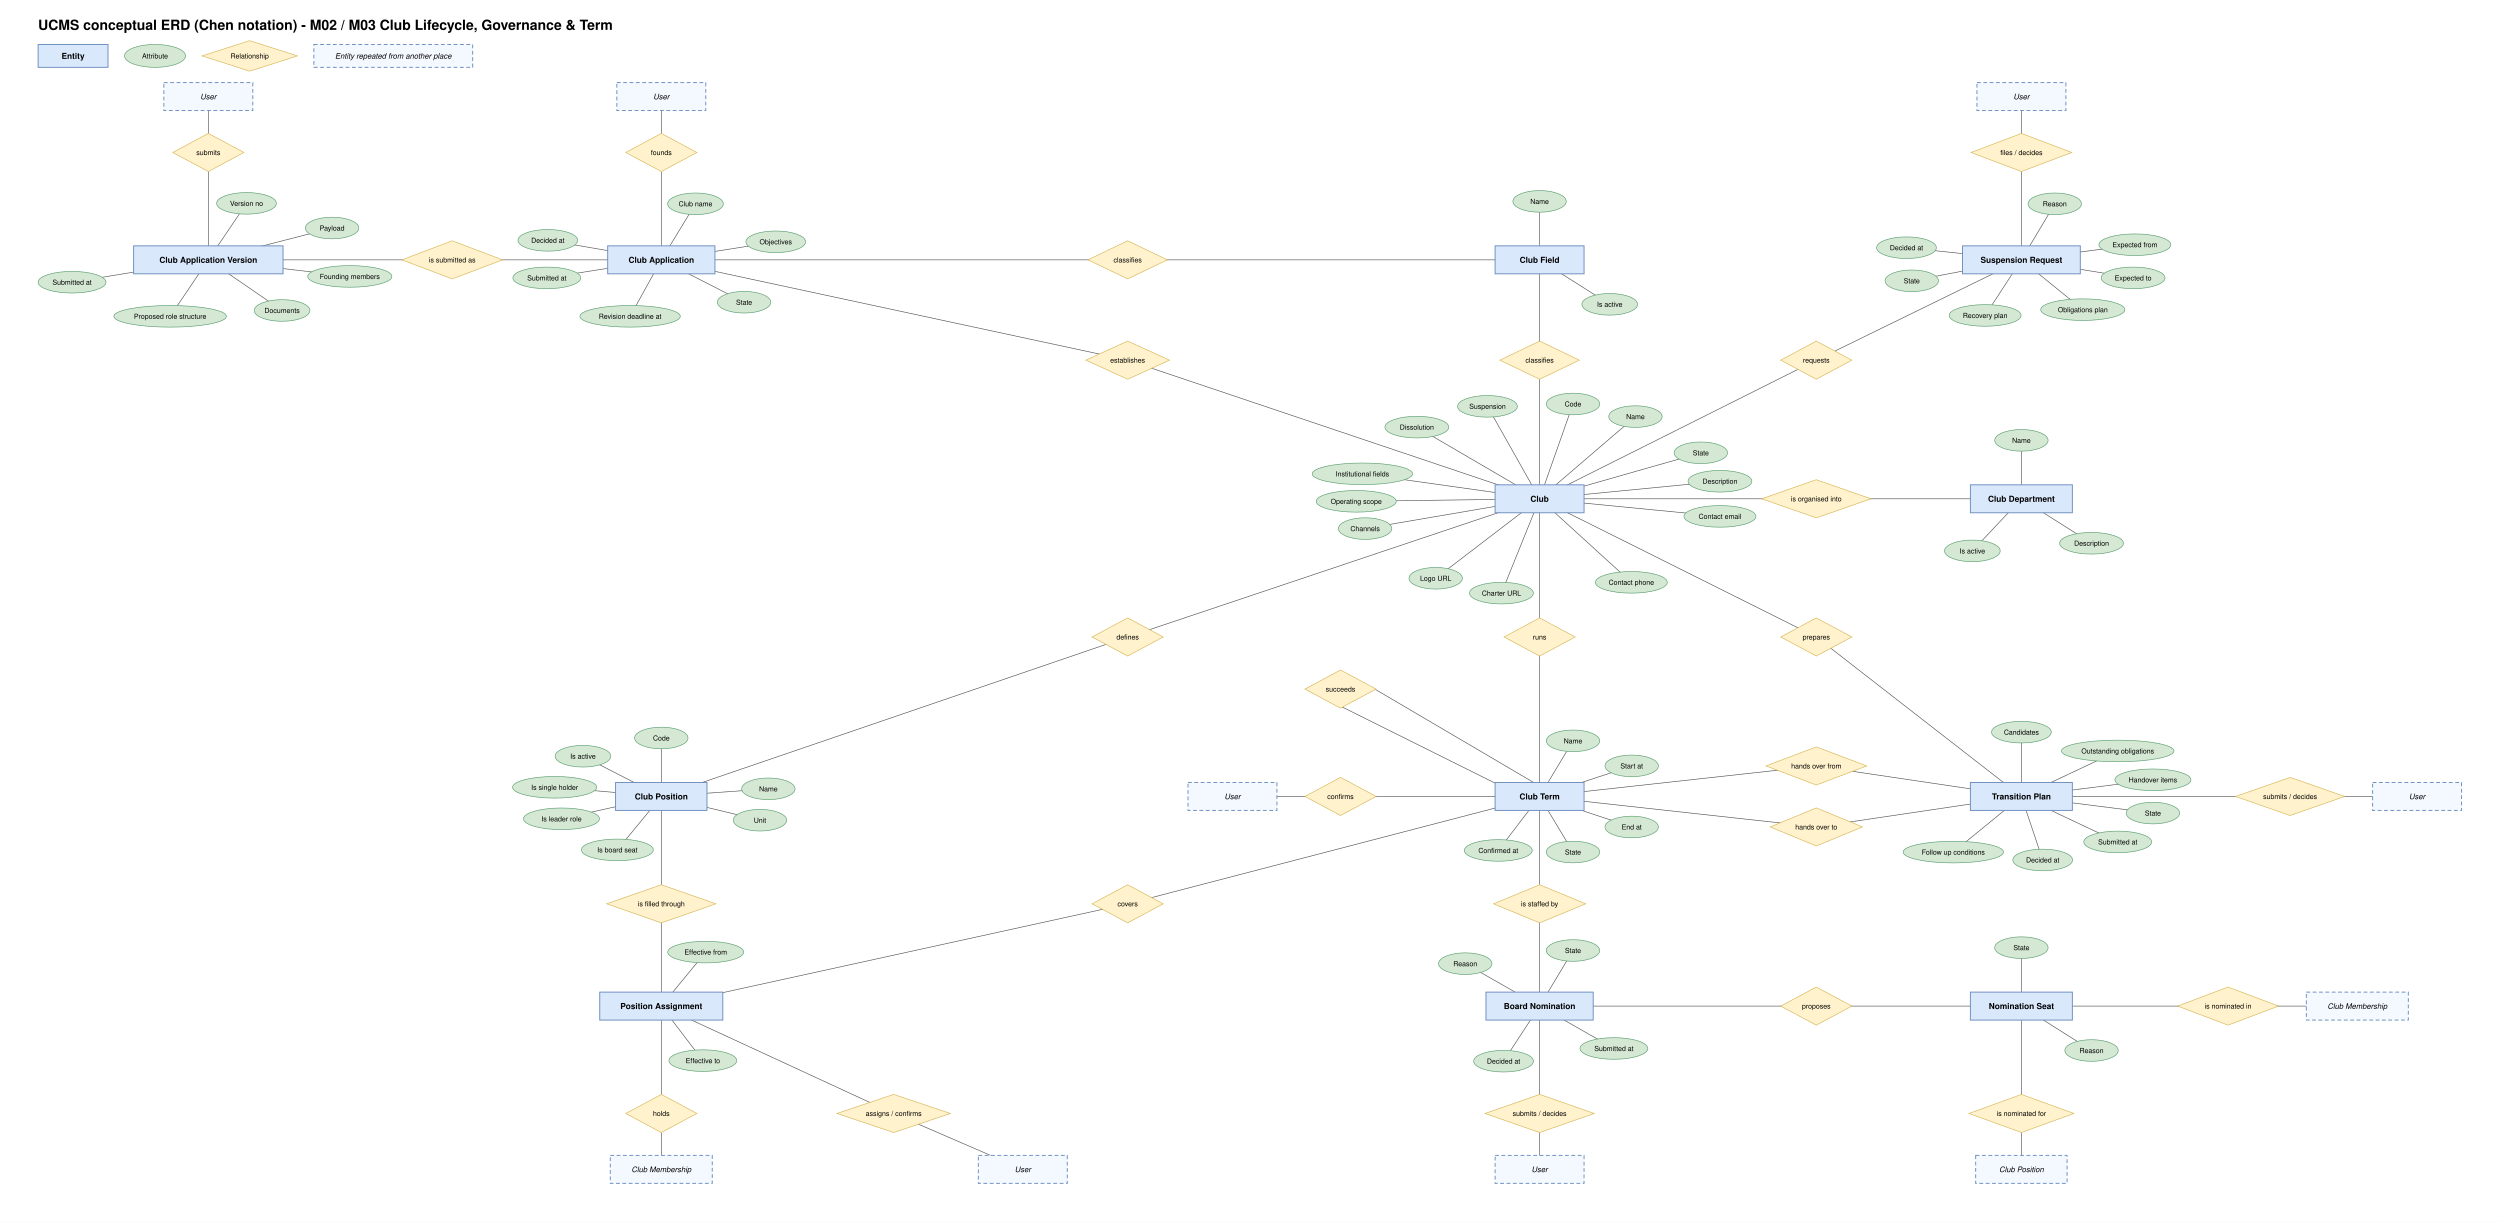
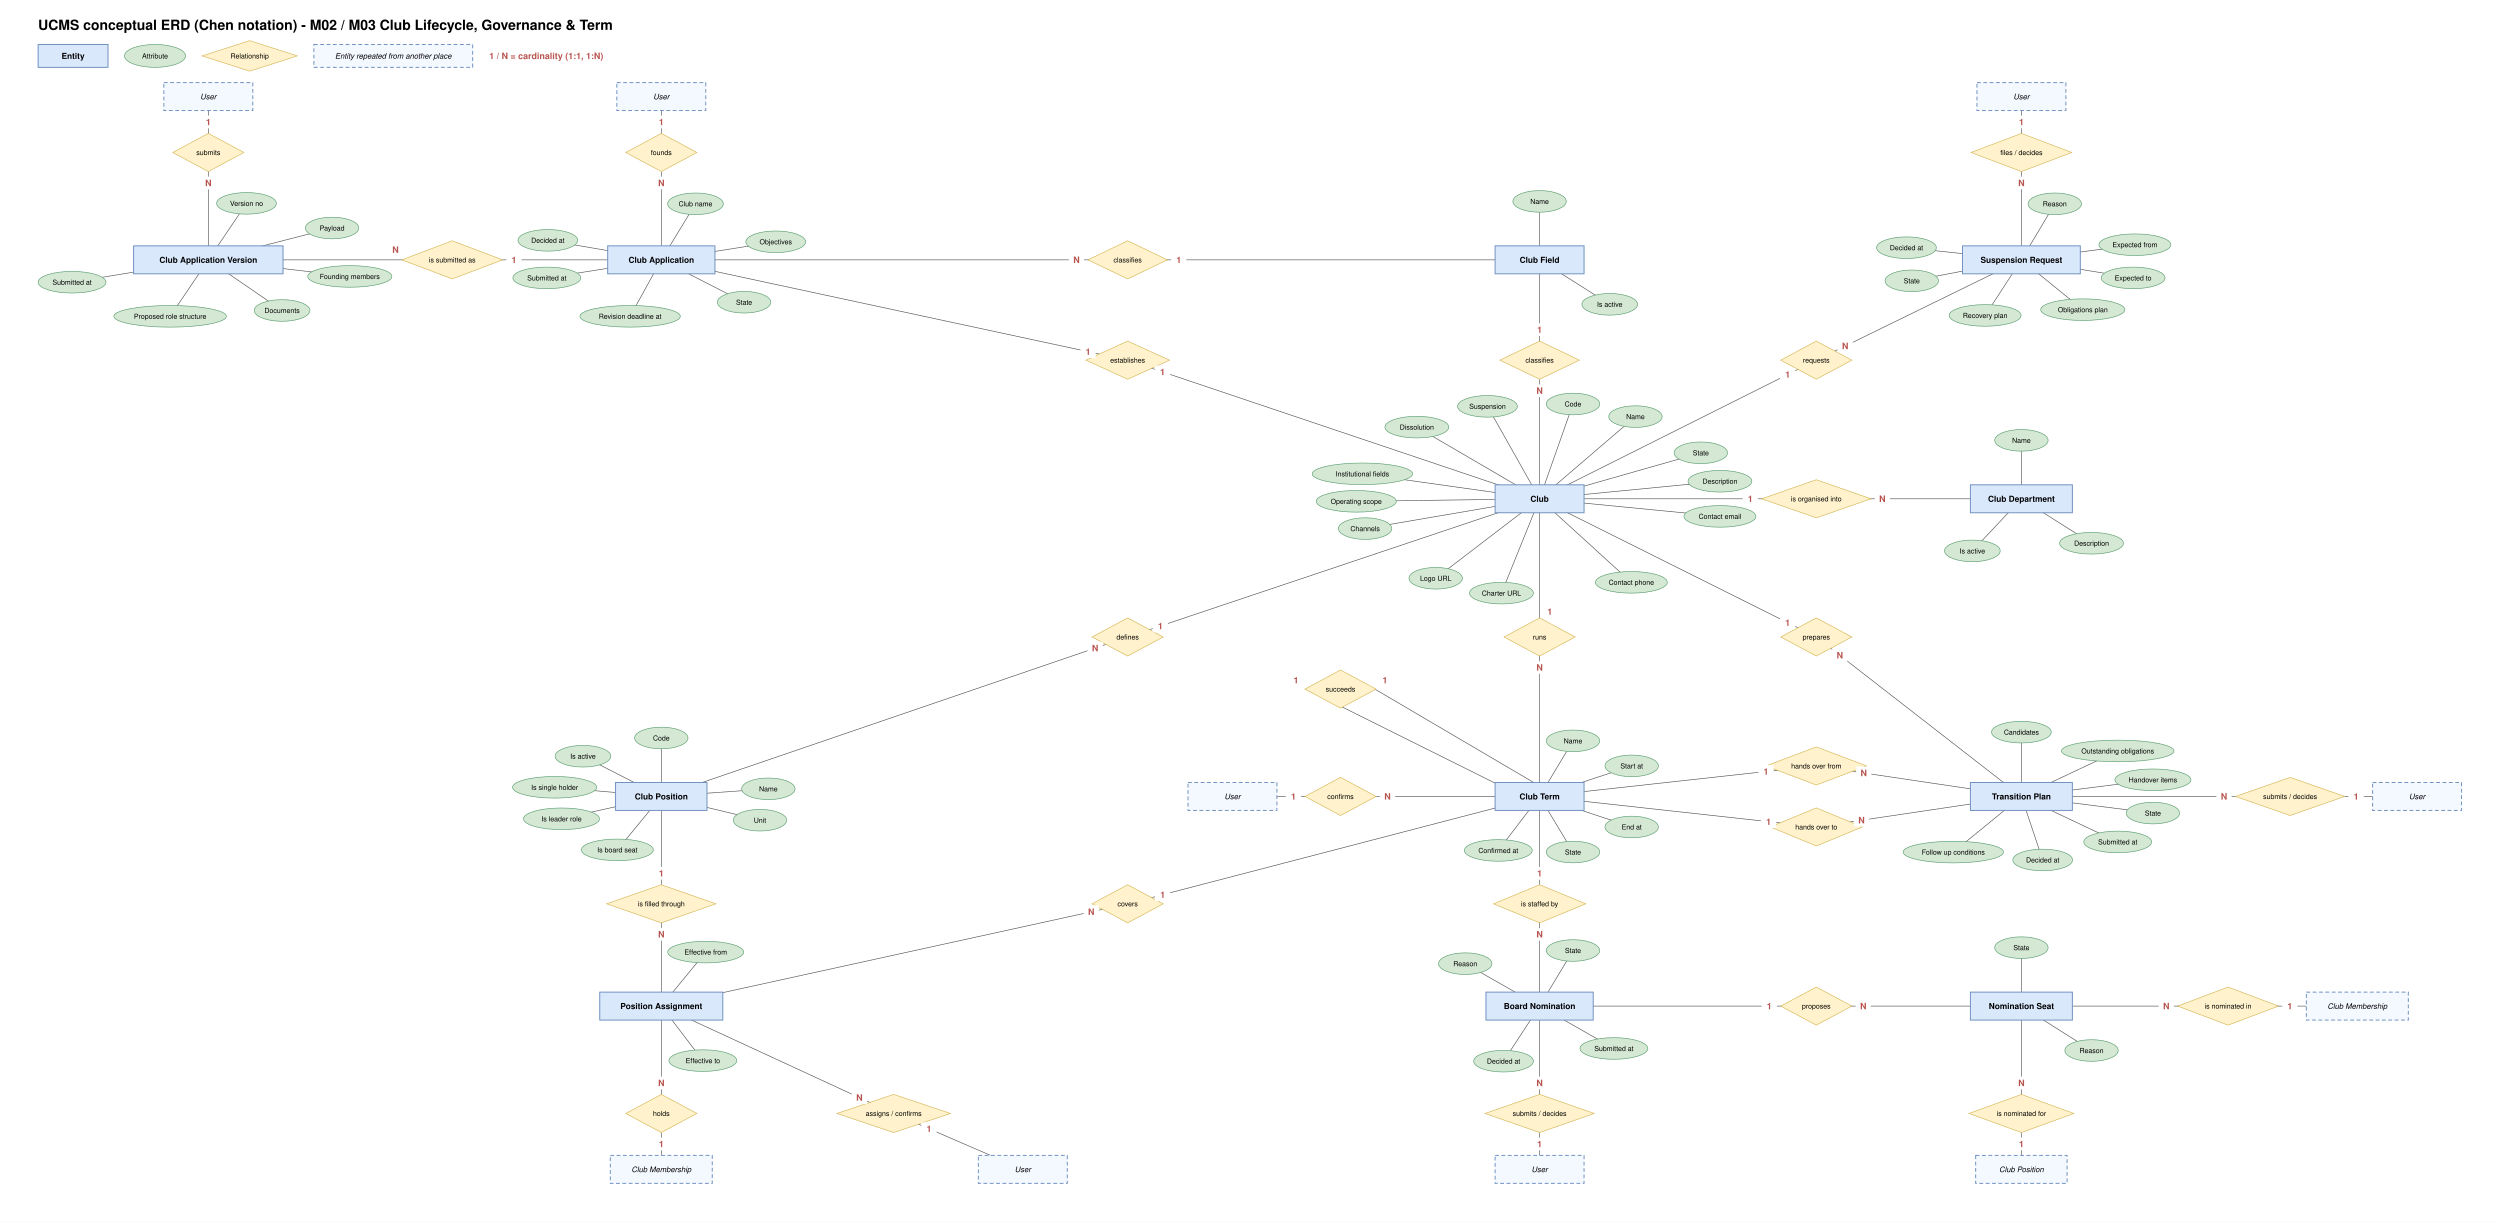
<svg xmlns="http://www.w3.org/2000/svg" viewBox="0 0 3935 1923" width="3935" height="1923" font-family="Helvetica, Arial, sans-serif">
  <rect width="100%" height="100%" fill="#ffffff" />
  <line x1="2423.3" y1="785.1" x2="2475.9" y2="635.9" stroke="#555555" />
  <line x1="2423.3" y1="785.1" x2="2574.2" y2="655.7" stroke="#555555" />
  <line x1="2423.3" y1="785.1" x2="2677.1" y2="712.7" stroke="#555555" />
  <line x1="2423.3" y1="785.1" x2="2707.2" y2="757.5" stroke="#555555" />
  <line x1="2423.3" y1="785.1" x2="2707.2" y2="812.8" stroke="#555555" />
  <line x1="2423.3" y1="785.1" x2="2567.7" y2="916.6" stroke="#555555" />
  <line x1="2423.3" y1="785.1" x2="2363.3" y2="933.6" stroke="#555555" />
  <line x1="2423.3" y1="785.1" x2="2259.8" y2="910.2" stroke="#555555" />
  <line x1="2423.3" y1="785.1" x2="2148.7" y2="832.0" stroke="#555555" />
  <line x1="2423.3" y1="785.1" x2="2134.7" y2="789.1" stroke="#555555" />
  <line x1="2423.3" y1="785.1" x2="2144.4" y2="745.8" stroke="#555555" />
  <line x1="2423.3" y1="785.1" x2="2230.1" y2="672.3" stroke="#555555" />
  <line x1="2423.3" y1="785.1" x2="2341.3" y2="639.6" stroke="#555555" />
  <line x1="2423.3" y1="409.0" x2="2423.3" y2="317.0" stroke="#555555" />
  <line x1="2423.3" y1="409.0" x2="2533.7" y2="479.0" stroke="#555555" />
  <line x1="1040.9" y1="409.0" x2="1094.7" y2="320.8" stroke="#555555" />
  <line x1="1040.9" y1="409.0" x2="1221.0" y2="380.6" stroke="#555555" />
  <line x1="1040.9" y1="409.0" x2="1171.2" y2="475.7" stroke="#555555" />
  <line x1="1040.9" y1="409.0" x2="991.8" y2="497.9" stroke="#555555" />
  <line x1="1040.9" y1="409.0" x2="860.7" y2="437.4" stroke="#555555" />
  <line x1="1040.9" y1="409.0" x2="862.3" y2="378.3" stroke="#555555" />
  <line x1="1040.9" y1="409.0" x2="1040.9" y2="240.0" stroke="#555555" />
  <line x1="1040.9" y1="240.0" x2="1040.9" y2="152.0" stroke="#555555" />
  <line x1="327.9" y1="409.0" x2="388.0" y2="320.1" stroke="#555555" />
  <line x1="327.9" y1="409.0" x2="522.7" y2="358.9" stroke="#555555" />
  <line x1="327.9" y1="409.0" x2="550.6" y2="435.1" stroke="#555555" />
  <line x1="327.9" y1="409.0" x2="444.0" y2="488.7" stroke="#555555" />
  <line x1="327.9" y1="409.0" x2="267.8" y2="497.9" stroke="#555555" />
  <line x1="327.9" y1="409.0" x2="113.4" y2="444.2" stroke="#555555" />
  <line x1="327.9" y1="409.0" x2="327.9" y2="240.0" stroke="#555555" />
  <line x1="327.9" y1="240.0" x2="327.9" y2="152.0" stroke="#555555" />
  <line x1="3181.7" y1="409.0" x2="3234.2" y2="320.8" stroke="#555555" />
  <line x1="3181.7" y1="409.0" x2="3360.3" y2="385.2" stroke="#555555" />
  <line x1="3181.7" y1="409.0" x2="3357.5" y2="437.4" stroke="#555555" />
  <line x1="3181.7" y1="409.0" x2="3278.3" y2="487.4" stroke="#555555" />
  <line x1="3181.7" y1="409.0" x2="3124.6" y2="496.5" stroke="#555555" />
  <line x1="3181.7" y1="409.0" x2="3009.1" y2="442.0" stroke="#555555" />
  <line x1="3181.7" y1="409.0" x2="3000.8" y2="389.9" stroke="#555555" />
  <line x1="3181.7" y1="409.0" x2="3181.7" y2="240.0" stroke="#555555" />
  <line x1="3181.7" y1="240.0" x2="3181.7" y2="152.0" stroke="#555555" />
  <line x1="2423.3" y1="1253.6" x2="2475.9" y2="1166.1" stroke="#555555" />
  <line x1="2423.3" y1="1253.6" x2="2568.3" y2="1205.5" stroke="#555555" />
  <line x1="2423.3" y1="1253.6" x2="2568.3" y2="1301.7" stroke="#555555" />
  <line x1="2423.3" y1="1253.6" x2="2475.9" y2="1341.1" stroke="#555555" />
  <line x1="2423.3" y1="1253.6" x2="2358.3" y2="1338.6" stroke="#555555" />
  <line x1="2395.3" y1="1253.6" x2="2055.9" y2="1084.6" stroke="#555555" />
  <line x1="2451.3" y1="1253.6" x2="2163.9" y2="1084.6" stroke="#555555" />
  <line x1="2423.3" y1="1253.6" x2="2109.9" y2="1253.6" stroke="#555555" />
  <line x1="2109.9" y1="1253.6" x2="1939.9" y2="1253.6" stroke="#555555" />
  <line x1="1040.9" y1="1253.6" x2="1040.9" y2="1161.6" stroke="#555555" />
  <line x1="1040.9" y1="1253.6" x2="1209.4" y2="1241.6" stroke="#555555" />
  <line x1="1040.9" y1="1253.6" x2="1196.2" y2="1291.0" stroke="#555555" />
  <line x1="1040.9" y1="1253.6" x2="971.7" y2="1337.7" stroke="#555555" />
  <line x1="1040.9" y1="1253.6" x2="883.8" y2="1288.8" stroke="#555555" />
  <line x1="1040.9" y1="1253.6" x2="873.0" y2="1239.2" stroke="#555555" />
  <line x1="1040.9" y1="1253.6" x2="917.6" y2="1190.3" stroke="#555555" />
  <line x1="3181.7" y1="785.1" x2="3181.7" y2="693.1" stroke="#555555" />
  <line x1="3181.7" y1="785.1" x2="3292.1" y2="855.1" stroke="#555555" />
  <line x1="3181.7" y1="785.1" x2="3104.5" y2="867.1" stroke="#555555" />
  <line x1="1040.9" y1="1583.6" x2="1110.8" y2="1498.6" stroke="#555555" />
  <line x1="1040.9" y1="1583.6" x2="1106.3" y2="1669.4" stroke="#555555" />
  <line x1="1040.9" y1="1583.6" x2="1040.9" y2="1752.6" stroke="#555555" />
  <line x1="1040.9" y1="1752.6" x2="1040.9" y2="1840.6" stroke="#555555" />
  <line x1="1040.9" y1="1583.6" x2="1406.6" y2="1752.6" stroke="#555555" />
  <line x1="1406.6" y1="1752.6" x2="1609.9" y2="1840.6" stroke="#555555" />
  <line x1="2423.3" y1="1583.6" x2="2475.9" y2="1496.1" stroke="#555555" />
  <line x1="2423.3" y1="1583.6" x2="2540.3" y2="1650.3" stroke="#555555" />
  <line x1="2423.3" y1="1583.6" x2="2366.6" y2="1670.3" stroke="#555555" />
  <line x1="2423.3" y1="1583.6" x2="2306.3" y2="1516.8" stroke="#555555" />
  <line x1="2423.3" y1="1583.6" x2="2423.3" y2="1752.6" stroke="#555555" />
  <line x1="2423.3" y1="1752.6" x2="2423.3" y2="1840.6" stroke="#555555" />
  <line x1="3181.7" y1="1583.6" x2="3181.7" y2="1491.6" stroke="#555555" />
  <line x1="3181.7" y1="1583.6" x2="3292.1" y2="1653.5" stroke="#555555" />
  <line x1="3181.7" y1="1583.6" x2="3181.7" y2="1752.6" stroke="#555555" />
  <line x1="3181.7" y1="1752.6" x2="3181.7" y2="1840.6" stroke="#555555" />
  <line x1="3181.7" y1="1583.6" x2="3506.9" y2="1583.6" stroke="#555555" />
  <line x1="3506.9" y1="1583.6" x2="3710.4" y2="1583.6" stroke="#555555" />
  <line x1="3181.7" y1="1253.6" x2="3181.7" y2="1152.4" stroke="#555555" />
  <line x1="3181.7" y1="1253.6" x2="3333.3" y2="1182.0" stroke="#555555" />
  <line x1="3181.7" y1="1253.6" x2="3388.7" y2="1227.4" stroke="#555555" />
  <line x1="3181.7" y1="1253.6" x2="3388.7" y2="1279.8" stroke="#555555" />
  <line x1="3181.7" y1="1253.6" x2="3333.3" y2="1325.2" stroke="#555555" />
  <line x1="3181.7" y1="1253.6" x2="3215.2" y2="1353.6" stroke="#555555" />
  <line x1="3181.7" y1="1253.6" x2="3074.5" y2="1341.2" stroke="#555555" />
  <line x1="3181.7" y1="1253.6" x2="3604.6" y2="1253.6" stroke="#555555" />
  <line x1="3604.6" y1="1253.6" x2="3804.5" y2="1253.6" stroke="#555555" />
  <line x1="1040.9" y1="409.0" x2="1774.9" y2="566.9" stroke="#555555" />
  <line x1="1774.9" y1="566.9" x2="2423.3" y2="785.1" stroke="#555555" />
  <line x1="2423.3" y1="409.0" x2="2423.3" y2="566.9" stroke="#555555" />
  <line x1="2423.3" y1="566.9" x2="2423.3" y2="785.1" stroke="#555555" />
  <line x1="2423.3" y1="409.0" x2="1774.9" y2="409.0" stroke="#555555" />
  <line x1="1774.9" y1="409.0" x2="1040.9" y2="409.0" stroke="#555555" />
  <line x1="1040.9" y1="409.0" x2="711.8" y2="409.0" stroke="#555555" />
  <line x1="711.8" y1="409.0" x2="327.9" y2="409.0" stroke="#555555" />
  <line x1="2423.3" y1="785.1" x2="2858.8" y2="566.9" stroke="#555555" />
  <line x1="2858.8" y1="566.9" x2="3181.7" y2="409.0" stroke="#555555" />
  <line x1="2423.3" y1="785.1" x2="2423.3" y2="1002.6" stroke="#555555" />
  <line x1="2423.3" y1="1002.6" x2="2423.3" y2="1253.6" stroke="#555555" />
  <line x1="2423.3" y1="785.1" x2="1774.9" y2="1002.6" stroke="#555555" />
  <line x1="1774.9" y1="1002.6" x2="1040.9" y2="1253.6" stroke="#555555" />
  <line x1="2423.3" y1="785.1" x2="2858.8" y2="785.1" stroke="#555555" />
  <line x1="2858.8" y1="785.1" x2="3181.7" y2="785.1" stroke="#555555" />
  <line x1="2423.3" y1="1253.6" x2="1774.9" y2="1422.6" stroke="#555555" />
  <line x1="1774.9" y1="1422.6" x2="1040.9" y2="1583.6" stroke="#555555" />
  <line x1="1040.9" y1="1253.6" x2="1040.9" y2="1422.6" stroke="#555555" />
  <line x1="1040.9" y1="1422.6" x2="1040.9" y2="1583.6" stroke="#555555" />
  <line x1="2423.3" y1="1253.6" x2="2423.3" y2="1422.6" stroke="#555555" />
  <line x1="2423.3" y1="1422.6" x2="2423.3" y2="1583.6" stroke="#555555" />
  <line x1="2423.3" y1="1583.6" x2="2858.8" y2="1583.6" stroke="#555555" />
  <line x1="2858.8" y1="1583.6" x2="3181.7" y2="1583.6" stroke="#555555" />
  <line x1="2423.3" y1="785.1" x2="2858.8" y2="1002.6" stroke="#555555" />
  <line x1="2858.8" y1="1002.6" x2="3181.7" y2="1253.6" stroke="#555555" />
  <line x1="2423.3" y1="1253.6" x2="2858.8" y2="1205.6" stroke="#555555" />
  <line x1="2858.8" y1="1205.6" x2="3181.7" y2="1253.6" stroke="#555555" />
  <line x1="2423.3" y1="1253.6" x2="2858.8" y2="1301.6" stroke="#555555" />
  <line x1="2858.8" y1="1301.6" x2="3181.7" y2="1253.6" stroke="#555555" />
  <text x="60" y="47" font-size="22" font-weight="bold">UCMS conceptual ERD (Chen notation) - M02 / M03 Club Lifecycle, Governance &amp; Term</text>
  <rect x="60.0" y="70.0" width="110.0" height="36.0" fill="#dae8fc" stroke="#6c8ebf" stroke-width="1.5" />
  <text x="115.0" y="92.7" font-size="13" font-weight="bold" text-anchor="middle">Entity</text>
  <ellipse cx="244.0" cy="88.0" rx="48.0" ry="18.0" fill="#d5e8d4" stroke="#5a9e6f" />
  <text x="244.0" y="92.0" font-size="11" font-weight="normal" text-anchor="middle">Attribute</text>
  <polygon points="318.0,88.0 393.0,64.0 468.0,88.0 393.0,112.0" fill="#fff2cc" stroke="#d6b656" />
  <text x="393.0" y="92.0" font-size="11" font-weight="normal" text-anchor="middle">Relationship</text>
  <rect x="494.0" y="70.0" width="250.0" height="36.0" fill="#f4f8ff" stroke="#6c8ebf" stroke-width="1.5" stroke-dasharray="6 4" />
  <text x="619.0" y="92.3" font-size="12" font-weight="normal" text-anchor="middle" font-style="italic">Entity repeated from another place</text>
+   <text x="770.0" y="93.0" font-size="14" font-weight="bold" fill="#b85450" text-anchor="start">1 / N = cardinality (1:1, 1:N)</text>
  <rect x="2353.3" y="763.1" width="140.0" height="44.0" fill="#dae8fc" stroke="#6c8ebf" stroke-width="1.5" />
  <text x="2423.3" y="789.8" font-size="13" font-weight="bold" text-anchor="middle">Club</text>
  <ellipse cx="2475.9" cy="635.9" rx="42.0" ry="17.0" fill="#d5e8d4" stroke="#5a9e6f" />
  <text x="2475.9" y="639.8" font-size="11" font-weight="normal" text-anchor="middle">Code</text>
  <ellipse cx="2574.2" cy="655.7" rx="42.0" ry="17.0" fill="#d5e8d4" stroke="#5a9e6f" />
  <text x="2574.2" y="659.7" font-size="11" font-weight="normal" text-anchor="middle">Name</text>
  <ellipse cx="2677.1" cy="712.7" rx="42.0" ry="17.0" fill="#d5e8d4" stroke="#5a9e6f" />
  <text x="2677.1" y="716.7" font-size="11" font-weight="normal" text-anchor="middle">State</text>
  <ellipse cx="2707.2" cy="757.5" rx="50.2" ry="17.0" fill="#d5e8d4" stroke="#5a9e6f" />
  <text x="2707.2" y="761.4" font-size="11" font-weight="normal" text-anchor="middle">Description</text>
  <ellipse cx="2707.2" cy="812.8" rx="56.6" ry="17.0" fill="#d5e8d4" stroke="#5a9e6f" />
  <text x="2707.2" y="816.7" font-size="11" font-weight="normal" text-anchor="middle">Contact email</text>
  <ellipse cx="2567.7" cy="916.6" rx="56.6" ry="17.0" fill="#d5e8d4" stroke="#5a9e6f" />
  <text x="2567.7" y="920.5" font-size="11" font-weight="normal" text-anchor="middle">Contact phone</text>
  <ellipse cx="2363.3" cy="933.6" rx="50.2" ry="17.0" fill="#d5e8d4" stroke="#5a9e6f" />
  <text x="2363.3" y="937.6" font-size="11" font-weight="normal" text-anchor="middle">Charter URL</text>
  <ellipse cx="2259.8" cy="910.2" rx="42.0" ry="17.0" fill="#d5e8d4" stroke="#5a9e6f" />
  <text x="2259.8" y="914.2" font-size="11" font-weight="normal" text-anchor="middle">Logo URL</text>
  <ellipse cx="2148.7" cy="832.0" rx="42.0" ry="17.0" fill="#d5e8d4" stroke="#5a9e6f" />
  <text x="2148.7" y="836.0" font-size="11" font-weight="normal" text-anchor="middle">Channels</text>
  <ellipse cx="2134.7" cy="789.1" rx="63.0" ry="17.0" fill="#d5e8d4" stroke="#5a9e6f" />
  <text x="2134.7" y="793.1" font-size="11" font-weight="normal" text-anchor="middle">Operating scope</text>
  <ellipse cx="2144.4" cy="745.8" rx="79.0" ry="17.0" fill="#d5e8d4" stroke="#5a9e6f" />
  <text x="2144.4" y="749.8" font-size="11" font-weight="normal" text-anchor="middle">Institutional fields</text>
  <ellipse cx="2230.1" cy="672.3" rx="50.2" ry="17.0" fill="#d5e8d4" stroke="#5a9e6f" />
  <text x="2230.1" y="676.3" font-size="11" font-weight="normal" text-anchor="middle">Dissolution</text>
  <ellipse cx="2341.3" cy="639.6" rx="47.0" ry="17.0" fill="#d5e8d4" stroke="#5a9e6f" />
  <text x="2341.3" y="643.5" font-size="11" font-weight="normal" text-anchor="middle">Suspension</text>
  <rect x="2353.3" y="387.0" width="140.0" height="44.0" fill="#dae8fc" stroke="#6c8ebf" stroke-width="1.5" />
  <text x="2423.3" y="413.7" font-size="13" font-weight="bold" text-anchor="middle">Club Field</text>
  <ellipse cx="2423.3" cy="317.0" rx="42.0" ry="17.0" fill="#d5e8d4" stroke="#5a9e6f" />
  <text x="2423.3" y="321.0" font-size="11" font-weight="normal" text-anchor="middle">Name</text>
  <ellipse cx="2533.7" cy="479.0" rx="43.8" ry="17.0" fill="#d5e8d4" stroke="#5a9e6f" />
  <text x="2533.7" y="482.9" font-size="11" font-weight="normal" text-anchor="middle">Is active</text>
  <rect x="956.5" y="387.0" width="168.8" height="44.0" fill="#dae8fc" stroke="#6c8ebf" stroke-width="1.5" />
  <text x="1040.9" y="413.7" font-size="13" font-weight="bold" text-anchor="middle">Club Application</text>
  <ellipse cx="1094.7" cy="320.8" rx="43.8" ry="17.0" fill="#d5e8d4" stroke="#5a9e6f" />
  <text x="1094.7" y="324.7" font-size="11" font-weight="normal" text-anchor="middle">Club name</text>
  <ellipse cx="1221.0" cy="380.6" rx="47.0" ry="17.0" fill="#d5e8d4" stroke="#5a9e6f" />
  <text x="1221.0" y="384.5" font-size="11" font-weight="normal" text-anchor="middle">Objectives</text>
  <ellipse cx="1171.2" cy="475.7" rx="42.0" ry="17.0" fill="#d5e8d4" stroke="#5a9e6f" />
  <text x="1171.2" y="479.7" font-size="11" font-weight="normal" text-anchor="middle">State</text>
  <ellipse cx="991.8" cy="497.9" rx="79.0" ry="17.0" fill="#d5e8d4" stroke="#5a9e6f" />
  <text x="991.8" y="501.8" font-size="11" font-weight="normal" text-anchor="middle">Revision deadline at</text>
  <ellipse cx="860.7" cy="437.4" rx="53.4" ry="17.0" fill="#d5e8d4" stroke="#5a9e6f" />
  <text x="860.7" y="441.4" font-size="11" font-weight="normal" text-anchor="middle">Submitted at</text>
  <ellipse cx="862.3" cy="378.3" rx="47.0" ry="17.0" fill="#d5e8d4" stroke="#5a9e6f" />
  <text x="862.3" y="382.2" font-size="11" font-weight="normal" text-anchor="middle">Decided at</text>
  <polygon points="984.9,240.0 1040.9,210.0 1096.9,240.0 1040.9,270.0" fill="#fff2cc" stroke="#d6b656" />
  <text x="1040.9" y="244.0" font-size="11" font-weight="normal" text-anchor="middle">founds</text>
  <rect x="970.9" y="130.0" width="140.0" height="44.0" fill="#f4f8ff" stroke="#6c8ebf" stroke-width="1.5" stroke-dasharray="6 4" />
  <text x="1040.9" y="156.3" font-size="12" font-weight="normal" text-anchor="middle" font-style="italic">User</text>
  <rect x="210.3" y="387.0" width="235.2" height="44.0" fill="#dae8fc" stroke="#6c8ebf" stroke-width="1.5" />
  <text x="327.9" y="413.7" font-size="13" font-weight="bold" text-anchor="middle">Club Application Version</text>
  <ellipse cx="388.0" cy="320.1" rx="47.0" ry="17.0" fill="#d5e8d4" stroke="#5a9e6f" />
  <text x="388.0" y="324.1" font-size="11" font-weight="normal" text-anchor="middle">Version no</text>
  <ellipse cx="522.7" cy="358.9" rx="42.0" ry="17.0" fill="#d5e8d4" stroke="#5a9e6f" />
  <text x="522.7" y="362.9" font-size="11" font-weight="normal" text-anchor="middle">Payload</text>
  <ellipse cx="550.6" cy="435.1" rx="66.2" ry="17.0" fill="#d5e8d4" stroke="#5a9e6f" />
  <text x="550.6" y="439.1" font-size="11" font-weight="normal" text-anchor="middle">Founding members</text>
  <ellipse cx="444.0" cy="488.7" rx="43.8" ry="17.0" fill="#d5e8d4" stroke="#5a9e6f" />
  <text x="444.0" y="492.6" font-size="11" font-weight="normal" text-anchor="middle">Documents</text>
  <ellipse cx="267.8" cy="497.9" rx="88.6" ry="17.0" fill="#d5e8d4" stroke="#5a9e6f" />
  <text x="267.8" y="501.8" font-size="11" font-weight="normal" text-anchor="middle">Proposed role structure</text>
  <ellipse cx="113.4" cy="444.2" rx="53.4" ry="17.0" fill="#d5e8d4" stroke="#5a9e6f" />
  <text x="113.4" y="448.2" font-size="11" font-weight="normal" text-anchor="middle">Submitted at</text>
  <polygon points="271.9,240.0 327.9,210.0 383.9,240.0 327.9,270.0" fill="#fff2cc" stroke="#d6b656" />
  <text x="327.9" y="244.0" font-size="11" font-weight="normal" text-anchor="middle">submits</text>
  <rect x="257.9" y="130.0" width="140.0" height="44.0" fill="#f4f8ff" stroke="#6c8ebf" stroke-width="1.5" stroke-dasharray="6 4" />
  <text x="327.9" y="156.3" font-size="12" font-weight="normal" text-anchor="middle" font-style="italic">User</text>
  <rect x="3089.0" y="387.0" width="185.4" height="44.0" fill="#dae8fc" stroke="#6c8ebf" stroke-width="1.5" />
  <text x="3181.7" y="413.7" font-size="13" font-weight="bold" text-anchor="middle">Suspension Request</text>
  <ellipse cx="3234.2" cy="320.8" rx="42.0" ry="17.0" fill="#d5e8d4" stroke="#5a9e6f" />
  <text x="3234.2" y="324.7" font-size="11" font-weight="normal" text-anchor="middle">Reason</text>
  <ellipse cx="3360.3" cy="385.2" rx="56.6" ry="17.0" fill="#d5e8d4" stroke="#5a9e6f" />
  <text x="3360.3" y="389.1" font-size="11" font-weight="normal" text-anchor="middle">Expected from</text>
  <ellipse cx="3357.5" cy="437.4" rx="50.2" ry="17.0" fill="#d5e8d4" stroke="#5a9e6f" />
  <text x="3357.5" y="441.4" font-size="11" font-weight="normal" text-anchor="middle">Expected to</text>
  <ellipse cx="3278.3" cy="487.4" rx="66.2" ry="17.0" fill="#d5e8d4" stroke="#5a9e6f" />
  <text x="3278.3" y="491.4" font-size="11" font-weight="normal" text-anchor="middle">Obligations plan</text>
  <ellipse cx="3124.6" cy="496.5" rx="56.6" ry="17.0" fill="#d5e8d4" stroke="#5a9e6f" />
  <text x="3124.6" y="500.5" font-size="11" font-weight="normal" text-anchor="middle">Recovery plan</text>
  <ellipse cx="3009.1" cy="442.0" rx="42.0" ry="17.0" fill="#d5e8d4" stroke="#5a9e6f" />
  <text x="3009.1" y="445.9" font-size="11" font-weight="normal" text-anchor="middle">State</text>
  <ellipse cx="3000.8" cy="389.9" rx="47.0" ry="17.0" fill="#d5e8d4" stroke="#5a9e6f" />
  <text x="3000.8" y="393.8" font-size="11" font-weight="normal" text-anchor="middle">Decided at</text>
  <polygon points="3102.4,240.0 3181.7,210.0 3260.9,240.0 3181.7,270.0" fill="#fff2cc" stroke="#d6b656" />
  <text x="3181.7" y="244.0" font-size="11" font-weight="normal" text-anchor="middle">files / decides</text>
  <rect x="3111.7" y="130.0" width="140.0" height="44.0" fill="#f4f8ff" stroke="#6c8ebf" stroke-width="1.5" stroke-dasharray="6 4" />
  <text x="3181.7" y="156.3" font-size="12" font-weight="normal" text-anchor="middle" font-style="italic">User</text>
  <rect x="2353.3" y="1231.6" width="140.0" height="44.0" fill="#dae8fc" stroke="#6c8ebf" stroke-width="1.5" />
  <text x="2423.3" y="1258.3" font-size="13" font-weight="bold" text-anchor="middle">Club Term</text>
  <ellipse cx="2475.9" cy="1166.1" rx="42.0" ry="17.0" fill="#d5e8d4" stroke="#5a9e6f" />
  <text x="2475.9" y="1170.1" font-size="11" font-weight="normal" text-anchor="middle">Name</text>
  <ellipse cx="2568.3" cy="1205.5" rx="42.0" ry="17.0" fill="#d5e8d4" stroke="#5a9e6f" />
  <text x="2568.3" y="1209.5" font-size="11" font-weight="normal" text-anchor="middle">Start at</text>
  <ellipse cx="2568.3" cy="1301.7" rx="42.0" ry="17.0" fill="#d5e8d4" stroke="#5a9e6f" />
  <text x="2568.3" y="1305.6" font-size="11" font-weight="normal" text-anchor="middle">End at</text>
  <ellipse cx="2475.9" cy="1341.1" rx="42.0" ry="17.0" fill="#d5e8d4" stroke="#5a9e6f" />
  <text x="2475.9" y="1345.1" font-size="11" font-weight="normal" text-anchor="middle">State</text>
  <ellipse cx="2358.3" cy="1338.6" rx="53.4" ry="17.0" fill="#d5e8d4" stroke="#5a9e6f" />
  <text x="2358.3" y="1342.6" font-size="11" font-weight="normal" text-anchor="middle">Confirmed at</text>
  <polygon points="2053.9,1084.6 2109.9,1054.6 2165.9,1084.6 2109.9,1114.6" fill="#fff2cc" stroke="#d6b656" />
  <text x="2109.9" y="1088.6" font-size="11" font-weight="normal" text-anchor="middle">succeeds</text>
  <polygon points="2053.9,1253.6 2109.9,1223.6 2165.9,1253.6 2109.9,1283.6" fill="#fff2cc" stroke="#d6b656" />
  <text x="2109.9" y="1257.6" font-size="11" font-weight="normal" text-anchor="middle">confirms</text>
  <rect x="1869.9" y="1231.6" width="140.0" height="44.0" fill="#f4f8ff" stroke="#6c8ebf" stroke-width="1.5" stroke-dasharray="6 4" />
  <text x="1939.9" y="1257.9" font-size="12" font-weight="normal" text-anchor="middle" font-style="italic">User</text>
  <rect x="968.9" y="1231.6" width="143.9" height="44.0" fill="#dae8fc" stroke="#6c8ebf" stroke-width="1.5" />
  <text x="1040.9" y="1258.3" font-size="13" font-weight="bold" text-anchor="middle">Club Position</text>
  <ellipse cx="1040.9" cy="1161.6" rx="42.0" ry="17.0" fill="#d5e8d4" stroke="#5a9e6f" />
  <text x="1040.9" y="1165.6" font-size="11" font-weight="normal" text-anchor="middle">Code</text>
  <ellipse cx="1209.4" cy="1241.6" rx="42.0" ry="17.0" fill="#d5e8d4" stroke="#5a9e6f" />
  <text x="1209.4" y="1245.6" font-size="11" font-weight="normal" text-anchor="middle">Name</text>
  <ellipse cx="1196.2" cy="1291.0" rx="42.0" ry="17.0" fill="#d5e8d4" stroke="#5a9e6f" />
  <text x="1196.2" y="1295.0" font-size="11" font-weight="normal" text-anchor="middle">Unit</text>
  <ellipse cx="971.7" cy="1337.7" rx="56.6" ry="17.0" fill="#d5e8d4" stroke="#5a9e6f" />
  <text x="971.7" y="1341.6" font-size="11" font-weight="normal" text-anchor="middle">Is board seat</text>
  <ellipse cx="883.8" cy="1288.8" rx="59.8" ry="17.0" fill="#d5e8d4" stroke="#5a9e6f" />
  <text x="883.8" y="1292.8" font-size="11" font-weight="normal" text-anchor="middle">Is leader role</text>
  <ellipse cx="873.0" cy="1239.2" rx="66.2" ry="17.0" fill="#d5e8d4" stroke="#5a9e6f" />
  <text x="873.0" y="1243.2" font-size="11" font-weight="normal" text-anchor="middle">Is single holder</text>
  <ellipse cx="917.6" cy="1190.3" rx="43.8" ry="17.0" fill="#d5e8d4" stroke="#5a9e6f" />
  <text x="917.6" y="1194.2" font-size="11" font-weight="normal" text-anchor="middle">Is active</text>
  <rect x="3101.4" y="763.1" width="160.5" height="44.0" fill="#dae8fc" stroke="#6c8ebf" stroke-width="1.5" />
  <text x="3181.7" y="789.8" font-size="13" font-weight="bold" text-anchor="middle">Club Department</text>
  <ellipse cx="3181.7" cy="693.1" rx="42.0" ry="17.0" fill="#d5e8d4" stroke="#5a9e6f" />
  <text x="3181.7" y="697.1" font-size="11" font-weight="normal" text-anchor="middle">Name</text>
  <ellipse cx="3292.1" cy="855.1" rx="50.2" ry="17.0" fill="#d5e8d4" stroke="#5a9e6f" />
  <text x="3292.1" y="859.0" font-size="11" font-weight="normal" text-anchor="middle">Description</text>
  <ellipse cx="3104.5" cy="867.1" rx="43.8" ry="17.0" fill="#d5e8d4" stroke="#5a9e6f" />
  <text x="3104.5" y="871.1" font-size="11" font-weight="normal" text-anchor="middle">Is active</text>
  <rect x="944.0" y="1561.6" width="193.7" height="44.0" fill="#dae8fc" stroke="#6c8ebf" stroke-width="1.5" />
  <text x="1040.9" y="1588.2" font-size="13" font-weight="bold" text-anchor="middle">Position Assignment</text>
  <ellipse cx="1110.8" cy="1498.6" rx="59.8" ry="17.0" fill="#d5e8d4" stroke="#5a9e6f" />
  <text x="1110.8" y="1502.5" font-size="11" font-weight="normal" text-anchor="middle">Effective from</text>
  <ellipse cx="1106.3" cy="1669.4" rx="53.4" ry="17.0" fill="#d5e8d4" stroke="#5a9e6f" />
  <text x="1106.3" y="1673.4" font-size="11" font-weight="normal" text-anchor="middle">Effective to</text>
  <polygon points="984.9,1752.6 1040.9,1722.6 1096.9,1752.6 1040.9,1782.6" fill="#fff2cc" stroke="#d6b656" />
  <text x="1040.9" y="1756.5" font-size="11" font-weight="normal" text-anchor="middle">holds</text>
  <rect x="960.6" y="1818.6" width="160.5" height="44.0" fill="#f4f8ff" stroke="#6c8ebf" stroke-width="1.5" stroke-dasharray="6 4" />
  <text x="1040.9" y="1844.9" font-size="12" font-weight="normal" text-anchor="middle" font-style="italic">Club Membership</text>
  <polygon points="1317.3,1752.6 1406.6,1722.6 1495.9,1752.6 1406.6,1782.6" fill="#fff2cc" stroke="#d6b656" />
  <text x="1406.6" y="1756.5" font-size="11" font-weight="normal" text-anchor="middle">assigns / confirms</text>
  <rect x="1539.9" y="1818.6" width="140.0" height="44.0" fill="#f4f8ff" stroke="#6c8ebf" stroke-width="1.5" stroke-dasharray="6 4" />
  <text x="1609.9" y="1844.9" font-size="12" font-weight="normal" text-anchor="middle" font-style="italic">User</text>
  <rect x="2338.9" y="1561.6" width="168.8" height="44.0" fill="#dae8fc" stroke="#6c8ebf" stroke-width="1.5" />
  <text x="2423.3" y="1588.2" font-size="13" font-weight="bold" text-anchor="middle">Board Nomination</text>
  <ellipse cx="2475.9" cy="1496.1" rx="42.0" ry="17.0" fill="#d5e8d4" stroke="#5a9e6f" />
  <text x="2475.9" y="1500.0" font-size="11" font-weight="normal" text-anchor="middle">State</text>
  <ellipse cx="2540.3" cy="1650.3" rx="53.4" ry="17.0" fill="#d5e8d4" stroke="#5a9e6f" />
  <text x="2540.3" y="1654.3" font-size="11" font-weight="normal" text-anchor="middle">Submitted at</text>
  <ellipse cx="2366.6" cy="1670.3" rx="47.0" ry="17.0" fill="#d5e8d4" stroke="#5a9e6f" />
  <text x="2366.6" y="1674.2" font-size="11" font-weight="normal" text-anchor="middle">Decided at</text>
  <ellipse cx="2306.3" cy="1516.8" rx="42.0" ry="17.0" fill="#d5e8d4" stroke="#5a9e6f" />
  <text x="2306.3" y="1520.8" font-size="11" font-weight="normal" text-anchor="middle">Reason</text>
  <polygon points="2337.4,1752.6 2423.3,1722.6 2509.3,1752.6 2423.3,1782.6" fill="#fff2cc" stroke="#d6b656" />
  <text x="2423.3" y="1756.5" font-size="11" font-weight="normal" text-anchor="middle">submits / decides</text>
  <rect x="2353.3" y="1818.6" width="140.0" height="44.0" fill="#f4f8ff" stroke="#6c8ebf" stroke-width="1.5" stroke-dasharray="6 4" />
  <text x="2423.3" y="1844.9" font-size="12" font-weight="normal" text-anchor="middle" font-style="italic">User</text>
  <rect x="3101.4" y="1561.6" width="160.5" height="44.0" fill="#dae8fc" stroke="#6c8ebf" stroke-width="1.5" />
  <text x="3181.7" y="1588.2" font-size="13" font-weight="bold" text-anchor="middle">Nomination Seat</text>
  <ellipse cx="3181.7" cy="1491.6" rx="42.0" ry="17.0" fill="#d5e8d4" stroke="#5a9e6f" />
  <text x="3181.7" y="1495.5" font-size="11" font-weight="normal" text-anchor="middle">State</text>
  <ellipse cx="3292.1" cy="1653.5" rx="42.0" ry="17.0" fill="#d5e8d4" stroke="#5a9e6f" />
  <text x="3292.1" y="1657.5" font-size="11" font-weight="normal" text-anchor="middle">Reason</text>
  <polygon points="3099.1,1752.6 3181.7,1722.6 3264.3,1752.6 3181.7,1782.6" fill="#fff2cc" stroke="#d6b656" />
  <text x="3181.7" y="1756.5" font-size="11" font-weight="normal" text-anchor="middle">is nominated for</text>
  <rect x="3109.7" y="1818.6" width="143.9" height="44.0" fill="#f4f8ff" stroke="#6c8ebf" stroke-width="1.5" stroke-dasharray="6 4" />
  <text x="3181.7" y="1844.9" font-size="12" font-weight="normal" text-anchor="middle" font-style="italic">Club Position</text>
  <polygon points="3427.7,1583.6 3506.9,1553.6 3586.2,1583.6 3506.9,1613.6" fill="#fff2cc" stroke="#d6b656" />
  <text x="3506.9" y="1587.5" font-size="11" font-weight="normal" text-anchor="middle">is nominated in</text>
  <rect x="3630.2" y="1561.6" width="160.5" height="44.0" fill="#f4f8ff" stroke="#6c8ebf" stroke-width="1.5" stroke-dasharray="6 4" />
  <text x="3710.4" y="1587.9" font-size="12" font-weight="normal" text-anchor="middle" font-style="italic">Club Membership</text>
  <rect x="3101.4" y="1231.6" width="160.5" height="44.0" fill="#dae8fc" stroke="#6c8ebf" stroke-width="1.5" />
  <text x="3181.7" y="1258.3" font-size="13" font-weight="bold" text-anchor="middle">Transition Plan</text>
  <ellipse cx="3181.7" cy="1152.4" rx="47.0" ry="17.0" fill="#d5e8d4" stroke="#5a9e6f" />
  <text x="3181.7" y="1156.4" font-size="11" font-weight="normal" text-anchor="middle">Candidates</text>
  <ellipse cx="3333.3" cy="1182.0" rx="88.6" ry="17.0" fill="#d5e8d4" stroke="#5a9e6f" />
  <text x="3333.3" y="1186.0" font-size="11" font-weight="normal" text-anchor="middle">Outstanding obligations</text>
  <ellipse cx="3388.7" cy="1227.4" rx="59.8" ry="17.0" fill="#d5e8d4" stroke="#5a9e6f" />
  <text x="3388.7" y="1231.4" font-size="11" font-weight="normal" text-anchor="middle">Handover items</text>
  <ellipse cx="3388.7" cy="1279.8" rx="42.0" ry="17.0" fill="#d5e8d4" stroke="#5a9e6f" />
  <text x="3388.7" y="1283.8" font-size="11" font-weight="normal" text-anchor="middle">State</text>
  <ellipse cx="3333.3" cy="1325.2" rx="53.4" ry="17.0" fill="#d5e8d4" stroke="#5a9e6f" />
  <text x="3333.3" y="1329.1" font-size="11" font-weight="normal" text-anchor="middle">Submitted at</text>
  <ellipse cx="3215.2" cy="1353.6" rx="47.0" ry="17.0" fill="#d5e8d4" stroke="#5a9e6f" />
  <text x="3215.2" y="1357.5" font-size="11" font-weight="normal" text-anchor="middle">Decided at</text>
  <ellipse cx="3074.5" cy="1341.2" rx="79.0" ry="17.0" fill="#d5e8d4" stroke="#5a9e6f" />
  <text x="3074.5" y="1345.2" font-size="11" font-weight="normal" text-anchor="middle">Follow up conditions</text>
  <polygon points="3518.6,1253.6 3604.6,1223.6 3690.5,1253.6 3604.6,1283.6" fill="#fff2cc" stroke="#d6b656" />
  <text x="3604.6" y="1257.6" font-size="11" font-weight="normal" text-anchor="middle">submits / decides</text>
  <rect x="3734.5" y="1231.6" width="140.0" height="44.0" fill="#f4f8ff" stroke="#6c8ebf" stroke-width="1.5" stroke-dasharray="6 4" />
  <text x="3804.5" y="1257.9" font-size="12" font-weight="normal" text-anchor="middle" font-style="italic">User</text>
  <polygon points="1709.1,566.9 1774.9,536.9 1840.8,566.9 1774.9,596.9" fill="#fff2cc" stroke="#d6b656" />
  <text x="1774.9" y="570.8" font-size="11" font-weight="normal" text-anchor="middle">establishes</text>
  <polygon points="2360.8,566.9 2423.3,536.9 2485.8,566.9 2423.3,596.9" fill="#fff2cc" stroke="#d6b656" />
  <text x="2423.3" y="570.8" font-size="11" font-weight="normal" text-anchor="middle">classifies</text>
  <polygon points="1712.4,409.0 1774.9,379.0 1837.4,409.0 1774.9,439.0" fill="#fff2cc" stroke="#d6b656" />
  <text x="1774.9" y="413.0" font-size="11" font-weight="normal" text-anchor="middle">classifies</text>
  <polygon points="632.5,409.0 711.8,379.0 791.0,409.0 711.8,439.0" fill="#fff2cc" stroke="#d6b656" />
  <text x="711.8" y="413.0" font-size="11" font-weight="normal" text-anchor="middle">is submitted as</text>
  <polygon points="2802.8,566.9 2858.8,536.9 2914.8,566.9 2858.8,596.9" fill="#fff2cc" stroke="#d6b656" />
  <text x="2858.8" y="570.8" font-size="11" font-weight="normal" text-anchor="middle">requests</text>
  <polygon points="2367.3,1002.6 2423.3,972.6 2479.3,1002.6 2423.3,1032.6" fill="#fff2cc" stroke="#d6b656" />
  <text x="2423.3" y="1006.6" font-size="11" font-weight="normal" text-anchor="middle">runs</text>
  <polygon points="1718.9,1002.6 1774.9,972.6 1830.9,1002.6 1774.9,1032.6" fill="#fff2cc" stroke="#d6b656" />
  <text x="1774.9" y="1006.6" font-size="11" font-weight="normal" text-anchor="middle">defines</text>
  <polygon points="2772.9,785.1 2858.8,755.1 2944.8,785.1 2858.8,815.1" fill="#fff2cc" stroke="#d6b656" />
  <text x="2858.8" y="789.1" font-size="11" font-weight="normal" text-anchor="middle">is organised into</text>
  <polygon points="1718.9,1422.6 1774.9,1392.6 1830.9,1422.6 1774.9,1452.6" fill="#fff2cc" stroke="#d6b656" />
  <text x="1774.9" y="1426.5" font-size="11" font-weight="normal" text-anchor="middle">covers</text>
  <polygon points="954.9,1422.6 1040.9,1392.6 1126.8,1422.6 1040.9,1452.6" fill="#fff2cc" stroke="#d6b656" />
  <text x="1040.9" y="1426.5" font-size="11" font-weight="normal" text-anchor="middle">is filled through</text>
  <polygon points="2350.8,1422.6 2423.3,1392.6 2495.9,1422.6 2423.3,1452.6" fill="#fff2cc" stroke="#d6b656" />
  <text x="2423.3" y="1426.5" font-size="11" font-weight="normal" text-anchor="middle">is staffed by</text>
  <polygon points="2802.8,1583.6 2858.8,1553.6 2914.8,1583.6 2858.8,1613.6" fill="#fff2cc" stroke="#d6b656" />
  <text x="2858.8" y="1587.5" font-size="11" font-weight="normal" text-anchor="middle">proposes</text>
  <polygon points="2802.8,1002.6 2858.8,972.6 2914.8,1002.6 2858.8,1032.6" fill="#fff2cc" stroke="#d6b656" />
  <text x="2858.8" y="1006.6" font-size="11" font-weight="normal" text-anchor="middle">prepares</text>
  <polygon points="2779.6,1205.6 2858.8,1175.6 2938.1,1205.6 2858.8,1235.6" fill="#fff2cc" stroke="#d6b656" />
  <text x="2858.8" y="1209.6" font-size="11" font-weight="normal" text-anchor="middle">hands over from</text>
  <polygon points="2786.3,1301.6 2858.8,1271.6 2931.4,1301.6 2858.8,1331.6" fill="#fff2cc" stroke="#d6b656" />
  <text x="2858.8" y="1305.6" font-size="11" font-weight="normal" text-anchor="middle">hands over to</text>
+   <rect x="1028.9" y="278.0" width="24.0" height="20.0" fill="#ffffff" />
+   <text x="1040.9" y="293.0" font-size="14" font-weight="bold" fill="#b85450" text-anchor="middle">N</text>
+   <rect x="1028.9" y="182.0" width="24.0" height="20.0" fill="#ffffff" />
+   <text x="1040.9" y="197.0" font-size="14" font-weight="bold" fill="#b85450" text-anchor="middle">1</text>
+   <rect x="315.9" y="278.0" width="24.0" height="20.0" fill="#ffffff" />
+   <text x="327.9" y="293.0" font-size="14" font-weight="bold" fill="#b85450" text-anchor="middle">N</text>
+   <rect x="315.9" y="182.0" width="24.0" height="20.0" fill="#ffffff" />
+   <text x="327.9" y="197.0" font-size="14" font-weight="bold" fill="#b85450" text-anchor="middle">1</text>
+   <rect x="3169.7" y="278.0" width="24.0" height="20.0" fill="#ffffff" />
+   <text x="3181.7" y="293.0" font-size="14" font-weight="bold" fill="#b85450" text-anchor="middle">N</text>
+   <rect x="3169.7" y="182.0" width="24.0" height="20.0" fill="#ffffff" />
+   <text x="3181.7" y="197.0" font-size="14" font-weight="bold" fill="#b85450" text-anchor="middle">1</text>
+   <rect x="2027.9" y="1060.6" width="24.0" height="20.0" fill="#ffffff" />
+   <text x="2039.9" y="1075.6" font-size="14" font-weight="bold" fill="#b85450" text-anchor="middle">1</text>
+   <rect x="2167.9" y="1060.6" width="24.0" height="20.0" fill="#ffffff" />
+   <text x="2179.9" y="1075.6" font-size="14" font-weight="bold" fill="#b85450" text-anchor="middle">1</text>
+   <rect x="2171.9" y="1243.6" width="24.0" height="20.0" fill="#ffffff" />
+   <text x="2183.9" y="1258.6" font-size="14" font-weight="bold" fill="#b85450" text-anchor="middle">N</text>
+   <rect x="2023.9" y="1243.6" width="24.0" height="20.0" fill="#ffffff" />
+   <text x="2035.9" y="1258.6" font-size="14" font-weight="bold" fill="#b85450" text-anchor="middle">1</text>
+   <rect x="1028.9" y="1694.6" width="24.0" height="20.0" fill="#ffffff" />
+   <text x="1040.9" y="1709.6" font-size="14" font-weight="bold" fill="#b85450" text-anchor="middle">N</text>
+   <rect x="1028.9" y="1790.6" width="24.0" height="20.0" fill="#ffffff" />
+   <text x="1040.9" y="1805.6" font-size="14" font-weight="bold" fill="#b85450" text-anchor="middle">1</text>
+   <rect x="1340.7" y="1717.6" width="24.0" height="20.0" fill="#ffffff" />
+   <text x="1352.7" y="1732.6" font-size="14" font-weight="bold" fill="#b85450" text-anchor="middle">N</text>
+   <rect x="1450.2" y="1766.6" width="24.0" height="20.0" fill="#ffffff" />
+   <text x="1462.2" y="1781.6" font-size="14" font-weight="bold" fill="#b85450" text-anchor="middle">1</text>
+   <rect x="2411.3" y="1694.6" width="24.0" height="20.0" fill="#ffffff" />
+   <text x="2423.3" y="1709.6" font-size="14" font-weight="bold" fill="#b85450" text-anchor="middle">N</text>
+   <rect x="2411.3" y="1790.6" width="24.0" height="20.0" fill="#ffffff" />
+   <text x="2423.3" y="1805.6" font-size="14" font-weight="bold" fill="#b85450" text-anchor="middle">1</text>
+   <rect x="3169.7" y="1694.6" width="24.0" height="20.0" fill="#ffffff" />
+   <text x="3181.7" y="1709.6" font-size="14" font-weight="bold" fill="#b85450" text-anchor="middle">N</text>
+   <rect x="3169.7" y="1790.6" width="24.0" height="20.0" fill="#ffffff" />
+   <text x="3181.7" y="1805.6" font-size="14" font-weight="bold" fill="#b85450" text-anchor="middle">1</text>
+   <rect x="3397.7" y="1573.6" width="24.0" height="20.0" fill="#ffffff" />
+   <text x="3409.7" y="1588.6" font-size="14" font-weight="bold" fill="#b85450" text-anchor="middle">N</text>
+   <rect x="3592.2" y="1573.6" width="24.0" height="20.0" fill="#ffffff" />
+   <text x="3604.2" y="1588.6" font-size="14" font-weight="bold" fill="#b85450" text-anchor="middle">1</text>
+   <rect x="3488.6" y="1243.6" width="24.0" height="20.0" fill="#ffffff" />
+   <text x="3500.6" y="1258.6" font-size="14" font-weight="bold" fill="#b85450" text-anchor="middle">N</text>
+   <rect x="3696.5" y="1243.6" width="24.0" height="20.0" fill="#ffffff" />
+   <text x="3708.5" y="1258.6" font-size="14" font-weight="bold" fill="#b85450" text-anchor="middle">1</text>
+   <rect x="1700.6" y="543.5" width="24.0" height="20.0" fill="#ffffff" />
+   <text x="1712.6" y="558.5" font-size="14" font-weight="bold" fill="#b85450" text-anchor="middle">1</text>
+   <rect x="1817.8" y="575.4" width="24.0" height="20.0" fill="#ffffff" />
+   <text x="1829.8" y="590.4" font-size="14" font-weight="bold" fill="#b85450" text-anchor="middle">1</text>
+   <rect x="2411.3" y="508.9" width="24.0" height="20.0" fill="#ffffff" />
+   <text x="2423.3" y="523.9" font-size="14" font-weight="bold" fill="#b85450" text-anchor="middle">1</text>
+   <rect x="2411.3" y="604.9" width="24.0" height="20.0" fill="#ffffff" />
+   <text x="2423.3" y="619.9" font-size="14" font-weight="bold" fill="#b85450" text-anchor="middle">N</text>
+   <rect x="1843.4" y="399.0" width="24.0" height="20.0" fill="#ffffff" />
+   <text x="1855.4" y="414.0" font-size="14" font-weight="bold" fill="#b85450" text-anchor="middle">1</text>
+   <rect x="1682.4" y="399.0" width="24.0" height="20.0" fill="#ffffff" />
+   <text x="1694.4" y="414.0" font-size="14" font-weight="bold" fill="#b85450" text-anchor="middle">N</text>
+   <rect x="797.0" y="399.0" width="24.0" height="20.0" fill="#ffffff" />
+   <text x="809.0" y="414.0" font-size="14" font-weight="bold" fill="#b85450" text-anchor="middle">1</text>
+   <rect x="610.5" y="383.0" width="24.0" height="20.0" fill="#ffffff" />
+   <text x="622.5" y="398.0" font-size="14" font-weight="bold" fill="#b85450" text-anchor="middle">N</text>
+   <rect x="2801.8" y="579.4" width="24.0" height="20.0" fill="#ffffff" />
+   <text x="2813.8" y="594.4" font-size="14" font-weight="bold" fill="#b85450" text-anchor="middle">1</text>
+   <rect x="2892.3" y="534.6" width="24.0" height="20.0" fill="#ffffff" />
+   <text x="2904.3" y="549.6" font-size="14" font-weight="bold" fill="#b85450" text-anchor="middle">N</text>
+   <rect x="2427.3" y="952.6" width="24.0" height="20.0" fill="#ffffff" />
+   <text x="2439.3" y="967.6" font-size="14" font-weight="bold" fill="#b85450" text-anchor="middle">1</text>
+   <rect x="2411.3" y="1040.6" width="24.0" height="20.0" fill="#ffffff" />
+   <text x="2423.3" y="1055.6" font-size="14" font-weight="bold" fill="#b85450" text-anchor="middle">N</text>
+   <rect x="1814.4" y="975.3" width="24.0" height="20.0" fill="#ffffff" />
+   <text x="1826.4" y="990.3" font-size="14" font-weight="bold" fill="#b85450" text-anchor="middle">1</text>
+   <rect x="1711.7" y="1010.1" width="24.0" height="20.0" fill="#ffffff" />
+   <text x="1723.7" y="1025.1" font-size="14" font-weight="bold" fill="#b85450" text-anchor="middle">N</text>
+   <rect x="2742.9" y="775.1" width="24.0" height="20.0" fill="#ffffff" />
+   <text x="2754.9" y="790.1" font-size="14" font-weight="bold" fill="#b85450" text-anchor="middle">1</text>
+   <rect x="2950.8" y="775.1" width="24.0" height="20.0" fill="#ffffff" />
+   <text x="2962.8" y="790.1" font-size="14" font-weight="bold" fill="#b85450" text-anchor="middle">N</text>
+   <rect x="1818.0" y="1398.2" width="24.0" height="20.0" fill="#ffffff" />
+   <text x="1830.0" y="1413.2" font-size="14" font-weight="bold" fill="#b85450" text-anchor="middle">1</text>
+   <rect x="1705.6" y="1425.1" width="24.0" height="20.0" fill="#ffffff" />
+   <text x="1717.6" y="1440.1" font-size="14" font-weight="bold" fill="#b85450" text-anchor="middle">N</text>
+   <rect x="1028.9" y="1364.6" width="24.0" height="20.0" fill="#ffffff" />
+   <text x="1040.9" y="1379.6" font-size="14" font-weight="bold" fill="#b85450" text-anchor="middle">1</text>
+   <rect x="1028.9" y="1460.6" width="24.0" height="20.0" fill="#ffffff" />
+   <text x="1040.9" y="1475.6" font-size="14" font-weight="bold" fill="#b85450" text-anchor="middle">N</text>
+   <rect x="2411.3" y="1364.6" width="24.0" height="20.0" fill="#ffffff" />
+   <text x="2423.3" y="1379.6" font-size="14" font-weight="bold" fill="#b85450" text-anchor="middle">1</text>
+   <rect x="2411.3" y="1460.6" width="24.0" height="20.0" fill="#ffffff" />
+   <text x="2423.3" y="1475.6" font-size="14" font-weight="bold" fill="#b85450" text-anchor="middle">N</text>
+   <rect x="2772.8" y="1573.6" width="24.0" height="20.0" fill="#ffffff" />
+   <text x="2784.8" y="1588.6" font-size="14" font-weight="bold" fill="#b85450" text-anchor="middle">1</text>
+   <rect x="2920.8" y="1573.6" width="24.0" height="20.0" fill="#ffffff" />
+   <text x="2932.8" y="1588.6" font-size="14" font-weight="bold" fill="#b85450" text-anchor="middle">N</text>
+   <rect x="2801.7" y="970.1" width="24.0" height="20.0" fill="#ffffff" />
+   <text x="2813.7" y="985.1" font-size="14" font-weight="bold" fill="#b85450" text-anchor="middle">1</text>
+   <rect x="2883.9" y="1021.4" width="24.0" height="20.0" fill="#ffffff" />
+   <text x="2895.9" y="1036.4" font-size="14" font-weight="bold" fill="#b85450" text-anchor="middle">N</text>
+   <rect x="2767.6" y="1204.3" width="24.0" height="20.0" fill="#ffffff" />
+   <text x="2779.6" y="1219.3" font-size="14" font-weight="bold" fill="#b85450" text-anchor="middle">1</text>
+   <rect x="2921.5" y="1206.7" width="24.0" height="20.0" fill="#ffffff" />
+   <text x="2933.5" y="1221.7" font-size="14" font-weight="bold" fill="#b85450" text-anchor="middle">N</text>
+   <rect x="2771.7" y="1283.3" width="24.0" height="20.0" fill="#ffffff" />
+   <text x="2783.7" y="1298.3" font-size="14" font-weight="bold" fill="#b85450" text-anchor="middle">1</text>
+   <rect x="2918.0" y="1281.0" width="24.0" height="20.0" fill="#ffffff" />
+   <text x="2930.0" y="1296.0" font-size="14" font-weight="bold" fill="#b85450" text-anchor="middle">N</text>
</svg>
